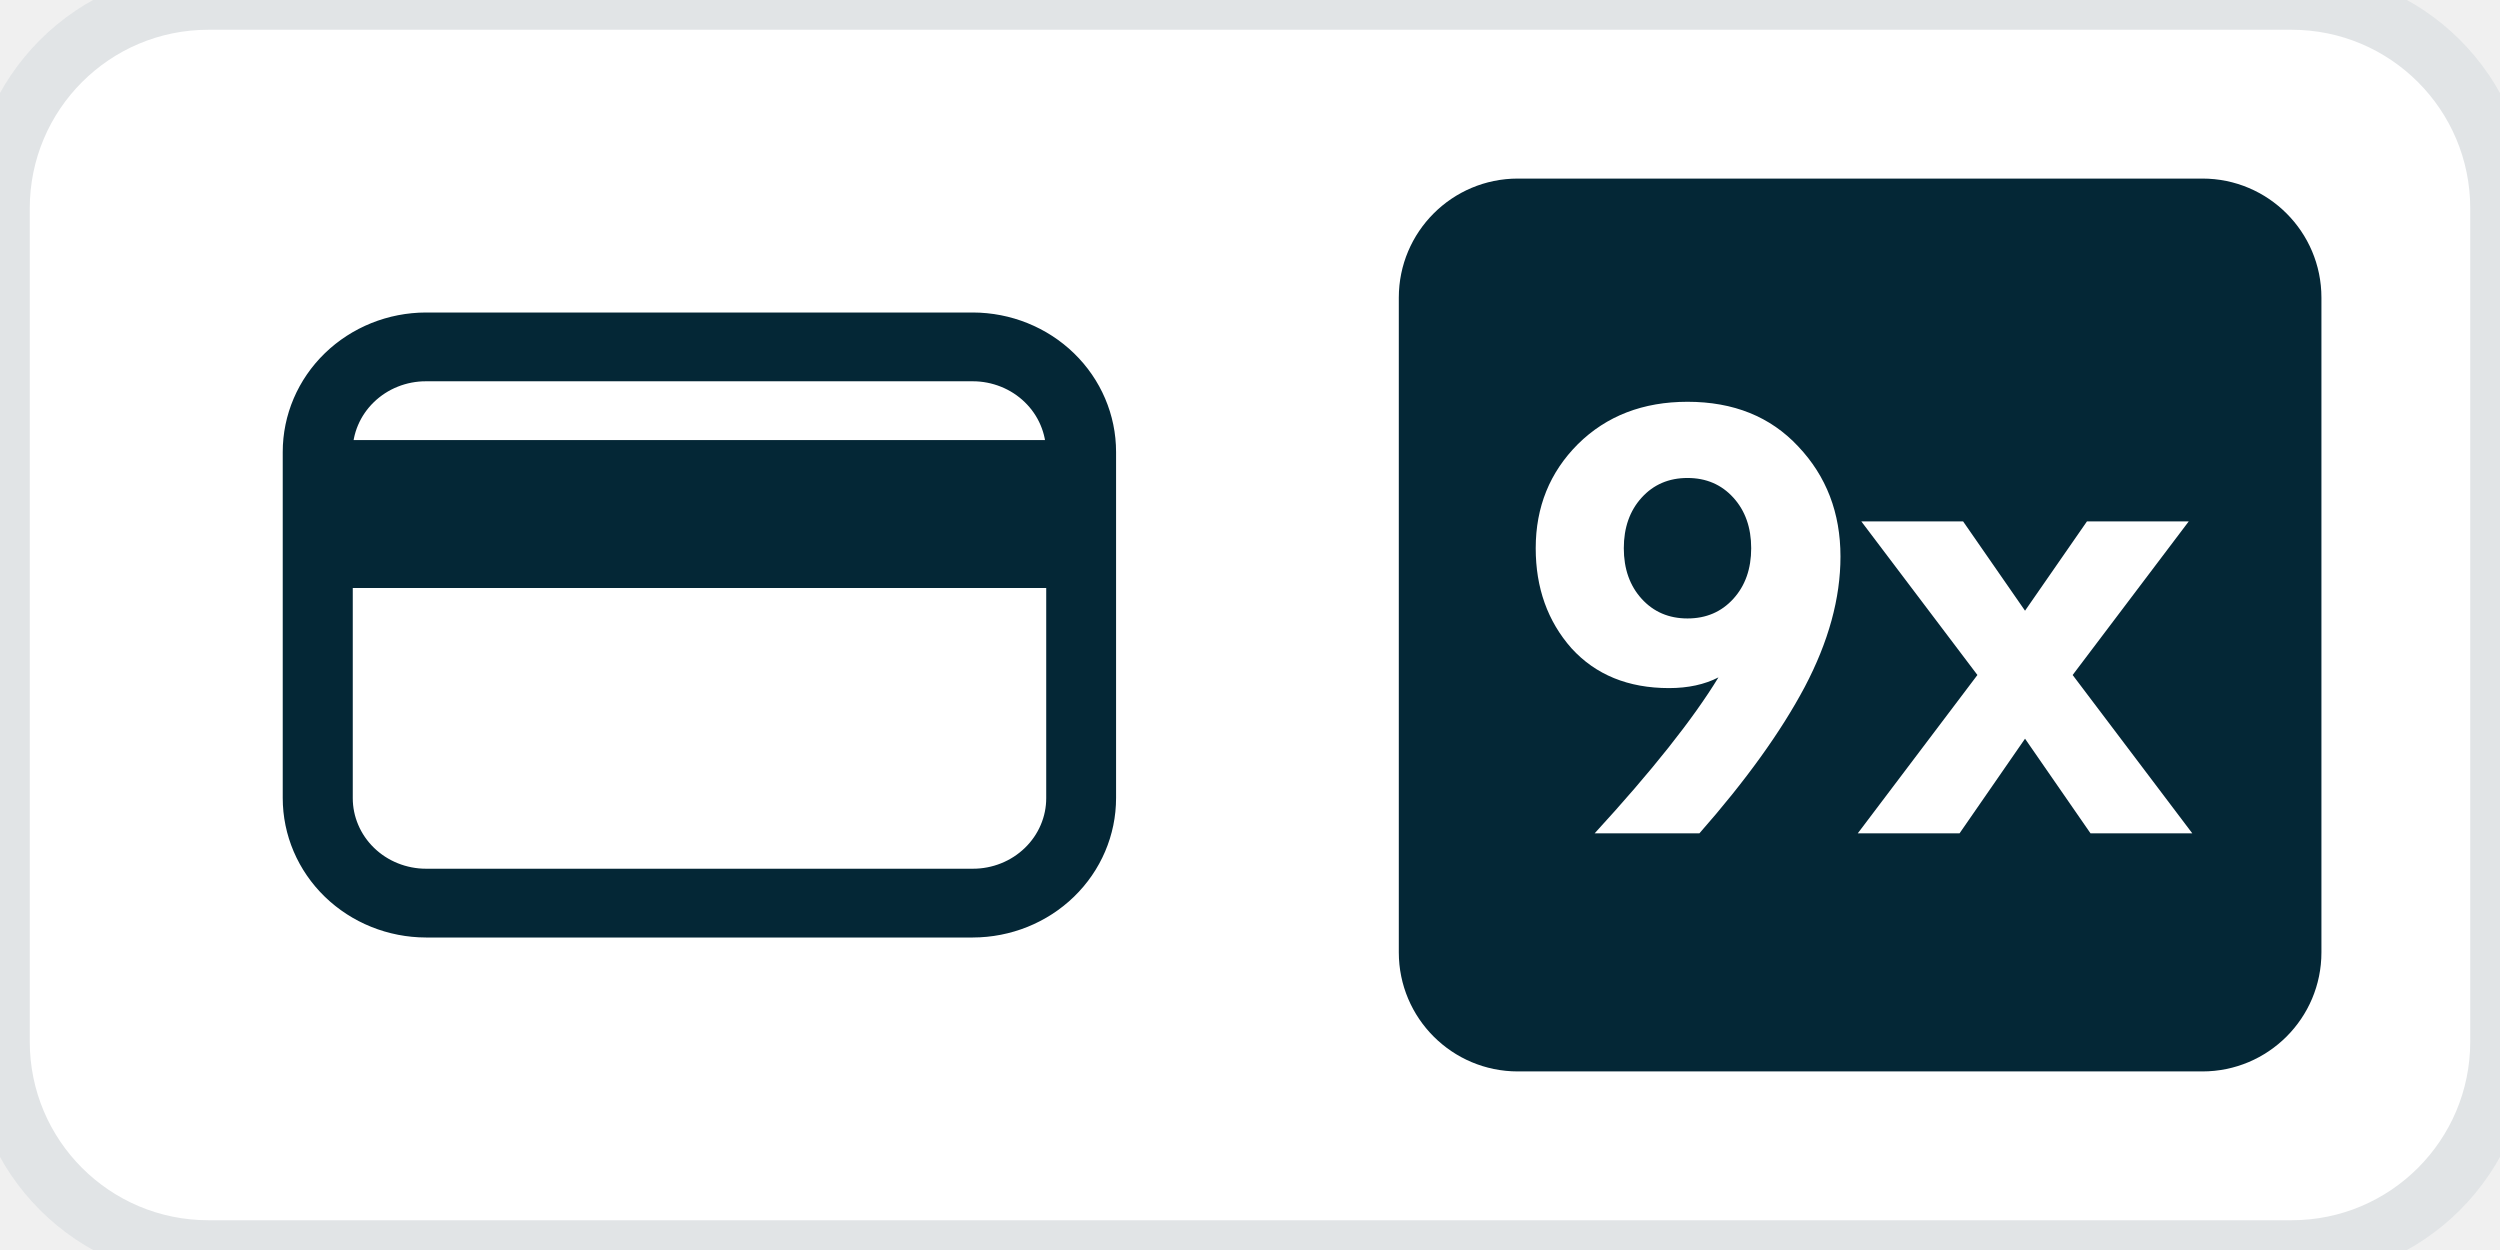
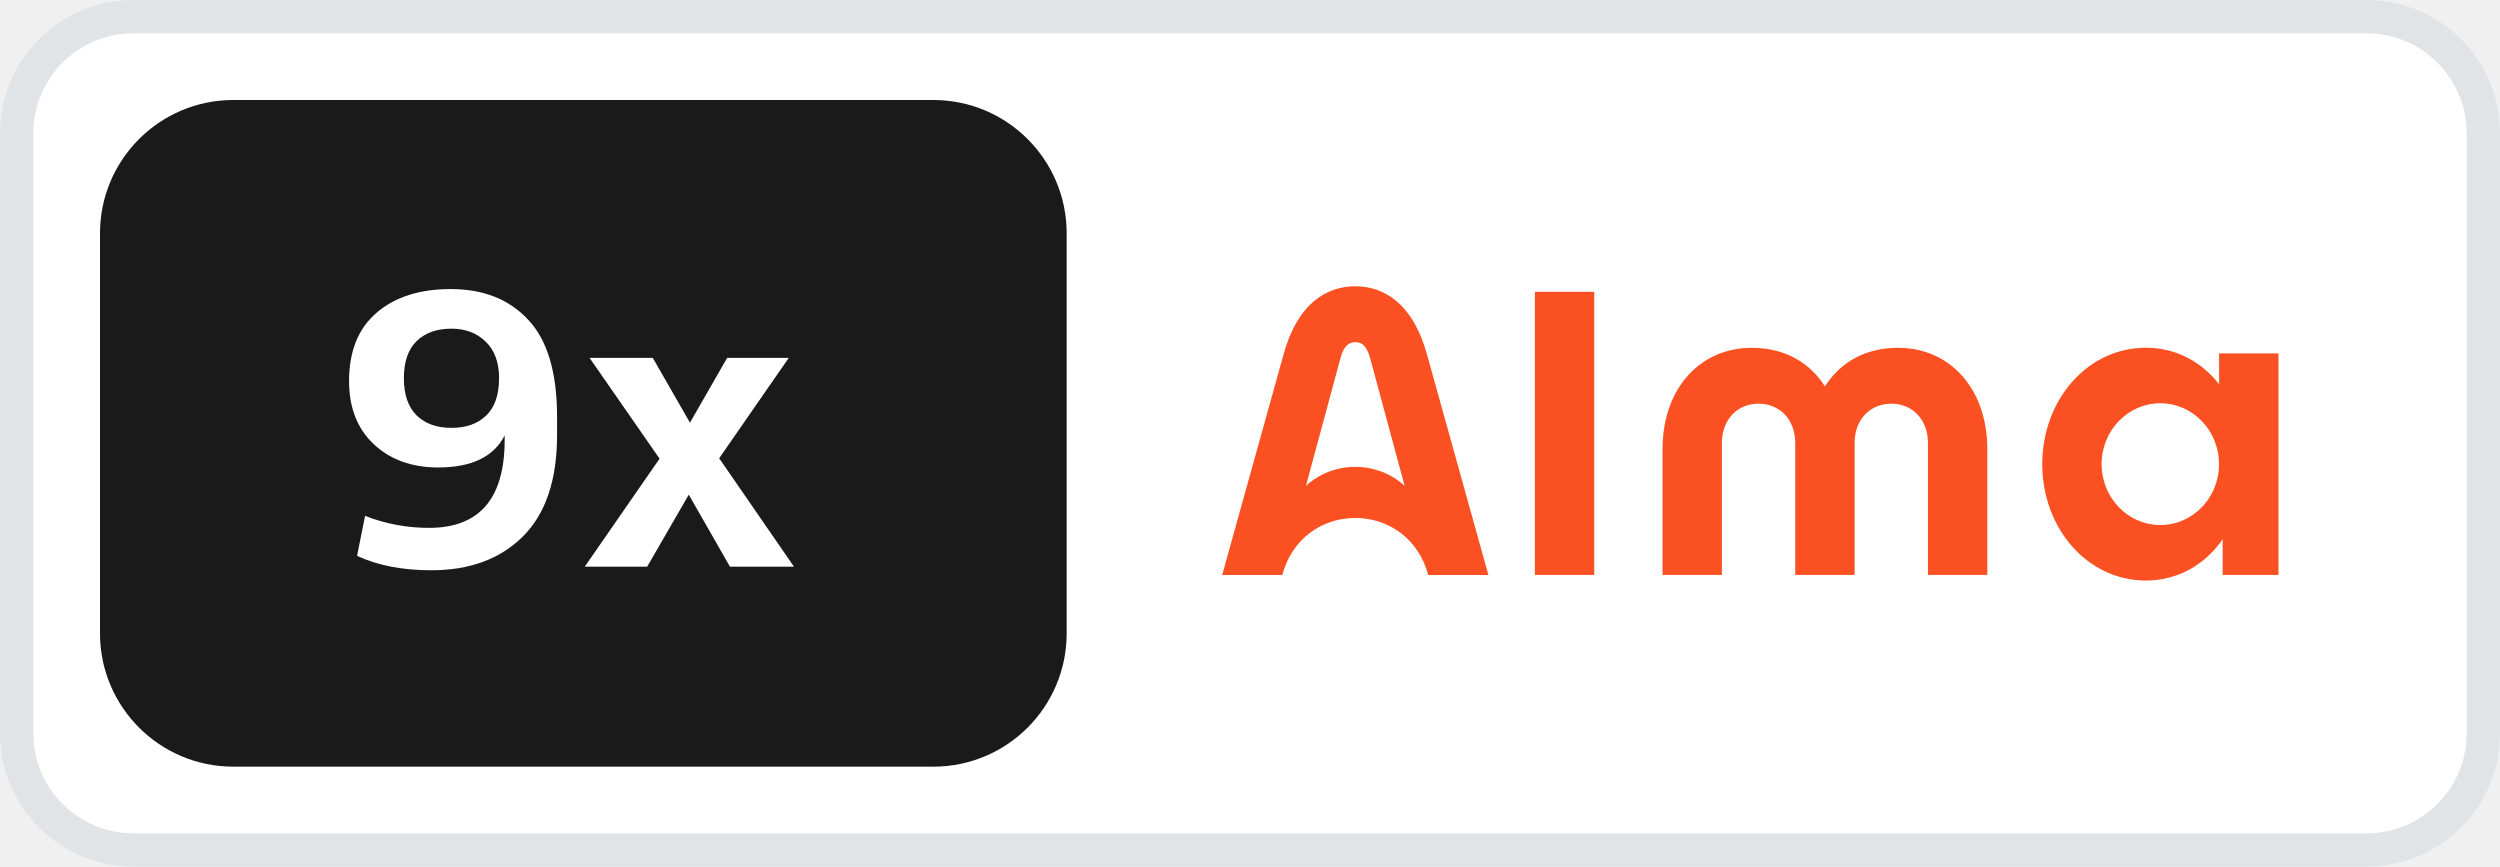
- <svg xmlns="http://www.w3.org/2000/svg" width="84" height="42" viewBox="0 0 84 42" fill="none">
-   <path d="M0 7C0 3.134 3.134 0 7 0H77C80.866 0 84 3.134 84 7V35C84 38.866 80.866 42 77 42H7C3.134 42 0 38.866 0 35V7Z" fill="white" />
-   <path d="M32.686 11H14.314C13.169 11.002 12.071 11.444 11.262 12.229C10.453 13.014 9.999 14.078 10 15.188V26.812C9.999 27.922 10.453 28.986 11.262 29.771C12.071 30.556 13.169 30.998 14.314 31H32.686C33.831 30.998 34.929 30.556 35.738 29.771C36.547 28.986 37.001 27.922 37 26.812V15.188C37.001 14.078 36.547 13.014 35.738 12.229C34.929 11.444 33.831 11.002 32.686 11ZM14.314 12.311H32.686C33.075 12.311 33.461 12.386 33.821 12.531C34.18 12.675 34.507 12.887 34.782 13.155C35.057 13.422 35.275 13.739 35.423 14.088C35.572 14.437 35.648 14.81 35.647 15.188V15.287H11.347V15.188C11.346 14.81 11.422 14.436 11.571 14.086C11.72 13.737 11.938 13.42 12.214 13.153C12.49 12.885 12.817 12.673 13.177 12.529C13.538 12.384 13.924 12.31 14.314 12.311ZM32.686 29.689H14.314C13.925 29.689 13.539 29.614 13.179 29.469C12.82 29.325 12.493 29.113 12.218 28.845C11.943 28.578 11.725 28.261 11.577 27.912C11.428 27.563 11.352 27.19 11.353 26.812V19.256H35.653V26.812C35.654 27.19 35.578 27.564 35.429 27.913C35.28 28.263 35.062 28.58 34.786 28.847C34.51 29.115 34.183 29.327 33.823 29.471C33.462 29.616 33.076 29.69 32.686 29.689Z" fill="#042736" stroke="#042736" />
-   <rect x="47" y="6" width="31" height="30" rx="4" fill="#042736" />
-   <path d="M56.7 13.5C58.247 13.5 59.487 14 60.42 15C61.367 16 61.84 17.233 61.84 18.7C61.84 20.1 61.44 21.56 60.64 23.08C59.84 24.587 58.66 26.227 57.1 28H53.58C55.5 25.907 56.887 24.16 57.74 22.76C57.273 23 56.72 23.12 56.08 23.12C54.707 23.12 53.613 22.673 52.8 21.78C52 20.873 51.6 19.753 51.6 18.42C51.6 17.033 52.073 15.867 53.02 14.92C53.98 13.973 55.207 13.5 56.7 13.5ZM55.16 16.72C54.76 17.16 54.56 17.727 54.56 18.42C54.56 19.113 54.76 19.68 55.16 20.12C55.56 20.56 56.073 20.78 56.7 20.78C57.327 20.78 57.84 20.56 58.24 20.12C58.64 19.68 58.84 19.113 58.84 18.42C58.84 17.727 58.64 17.16 58.24 16.72C57.84 16.28 57.327 16.06 56.7 16.06C56.073 16.06 55.56 16.28 55.16 16.72ZM73.541 17.52L69.641 22.68L73.661 28H70.241L68.041 24.82L65.841 28H62.421L66.441 22.68L62.541 17.52H65.961L68.041 20.52L70.121 17.52H73.541Z" fill="white" />
-   <path d="M7 1H77V-1H7V1ZM83 7V35H85V7H83ZM77 41H7V43H77V41ZM1 35V7H-1V35H1ZM7 41C3.686 41 1 38.314 1 35H-1C-1 39.418 2.582 43 7 43V41ZM83 35C83 38.314 80.314 41 77 41V43C81.418 43 85 39.418 85 35H83ZM77 1C80.314 1 83 3.686 83 7H85C85 2.582 81.418 -1 77 -1V1ZM7 -1C2.582 -1 -1 2.582 -1 7H1C1 3.686 3.686 1 7 1V-1Z" fill="#E1E4E6" />
+ <svg xmlns="http://www.w3.org/2000/svg" width="75" height="26" viewBox="0 0 75 26" fill="none">
+   <rect x="0.5" y="0.5" width="74" height="25" rx="3.5" fill="white" />
+   <rect x="3" y="3" width="29" height="20" rx="4" fill="#1A1A1A" />
+   <path d="M13.52 8.672C14.504 8.672 15.28 8.98 15.848 9.596C16.424 10.204 16.712 11.176 16.712 12.512V13.052C16.712 14.404 16.368 15.42 15.68 16.1C15 16.772 14.088 17.108 12.944 17.108C12.072 17.108 11.328 16.964 10.712 16.676L10.952 15.476C11.568 15.716 12.208 15.836 12.872 15.836C14.384 15.836 15.14 14.956 15.14 13.196V13.064C14.812 13.704 14.148 14.024 13.148 14.024C12.356 14.024 11.712 13.792 11.216 13.328C10.72 12.864 10.472 12.232 10.472 11.432C10.472 10.536 10.748 9.852 11.3 9.38C11.852 8.908 12.592 8.672 13.52 8.672ZM13.544 9.86C13.104 9.86 12.756 9.984 12.5 10.232C12.244 10.48 12.116 10.852 12.116 11.348C12.116 11.836 12.244 12.208 12.5 12.464C12.756 12.712 13.104 12.836 13.544 12.836C13.984 12.836 14.332 12.712 14.588 12.464C14.844 12.216 14.972 11.844 14.972 11.348C14.972 10.876 14.84 10.512 14.576 10.256C14.312 9.992 13.968 9.86 13.544 9.86ZM19.415 17H17.543L19.787 13.76L17.687 10.736H19.583L20.699 12.68L21.815 10.736H23.663L21.575 13.748L23.819 17H21.899L20.663 14.84L19.415 17Z" fill="white" />
+   <path d="M66.573 10.601V11.527C66.046 10.853 65.282 10.432 64.375 10.432C62.625 10.432 61.268 11.995 61.268 13.924C61.268 15.853 62.625 17.416 64.375 17.416C65.346 17.416 66.153 16.935 66.68 16.177V17.249H68.355V10.601H66.573ZM64.81 15.751C63.837 15.751 63.048 14.933 63.048 13.924C63.048 12.915 63.837 12.098 64.81 12.098C65.783 12.098 66.571 12.915 66.571 13.924C66.571 14.933 65.783 15.751 64.81 15.751ZM46.046 8.755H47.827V17.248H46.046V8.755ZM49.876 13.48C49.876 11.652 51 10.434 52.557 10.434C53.523 10.434 54.287 10.862 54.748 11.593C55.209 10.862 55.972 10.434 56.938 10.434C58.495 10.434 59.619 11.652 59.619 13.48V17.249H57.838V13.288C57.838 12.575 57.364 12.11 56.738 12.11C56.112 12.11 55.638 12.576 55.638 13.288V17.249H53.857V13.288C53.857 12.575 53.383 12.11 52.757 12.11C52.131 12.11 51.657 12.576 51.657 13.288V17.249H49.876V13.48ZM42.82 10.67C42.398 9.093 41.507 8.588 40.658 8.588C39.809 8.588 38.917 9.093 38.496 10.67L36.665 17.25H38.469C38.763 16.151 39.669 15.539 40.658 15.539C41.647 15.539 42.553 16.152 42.847 17.25H44.652L42.82 10.67ZM40.658 14.006C40.083 14.006 39.563 14.223 39.178 14.576L40.213 10.747C40.312 10.381 40.459 10.264 40.659 10.264C40.859 10.264 41.006 10.381 41.105 10.747L42.139 14.576C41.755 14.223 41.233 14.006 40.658 14.006Z" fill="#FA5022" />
+   <rect x="0.5" y="0.5" width="74" height="25" rx="3.5" stroke="#E1E4E6" />
</svg>
